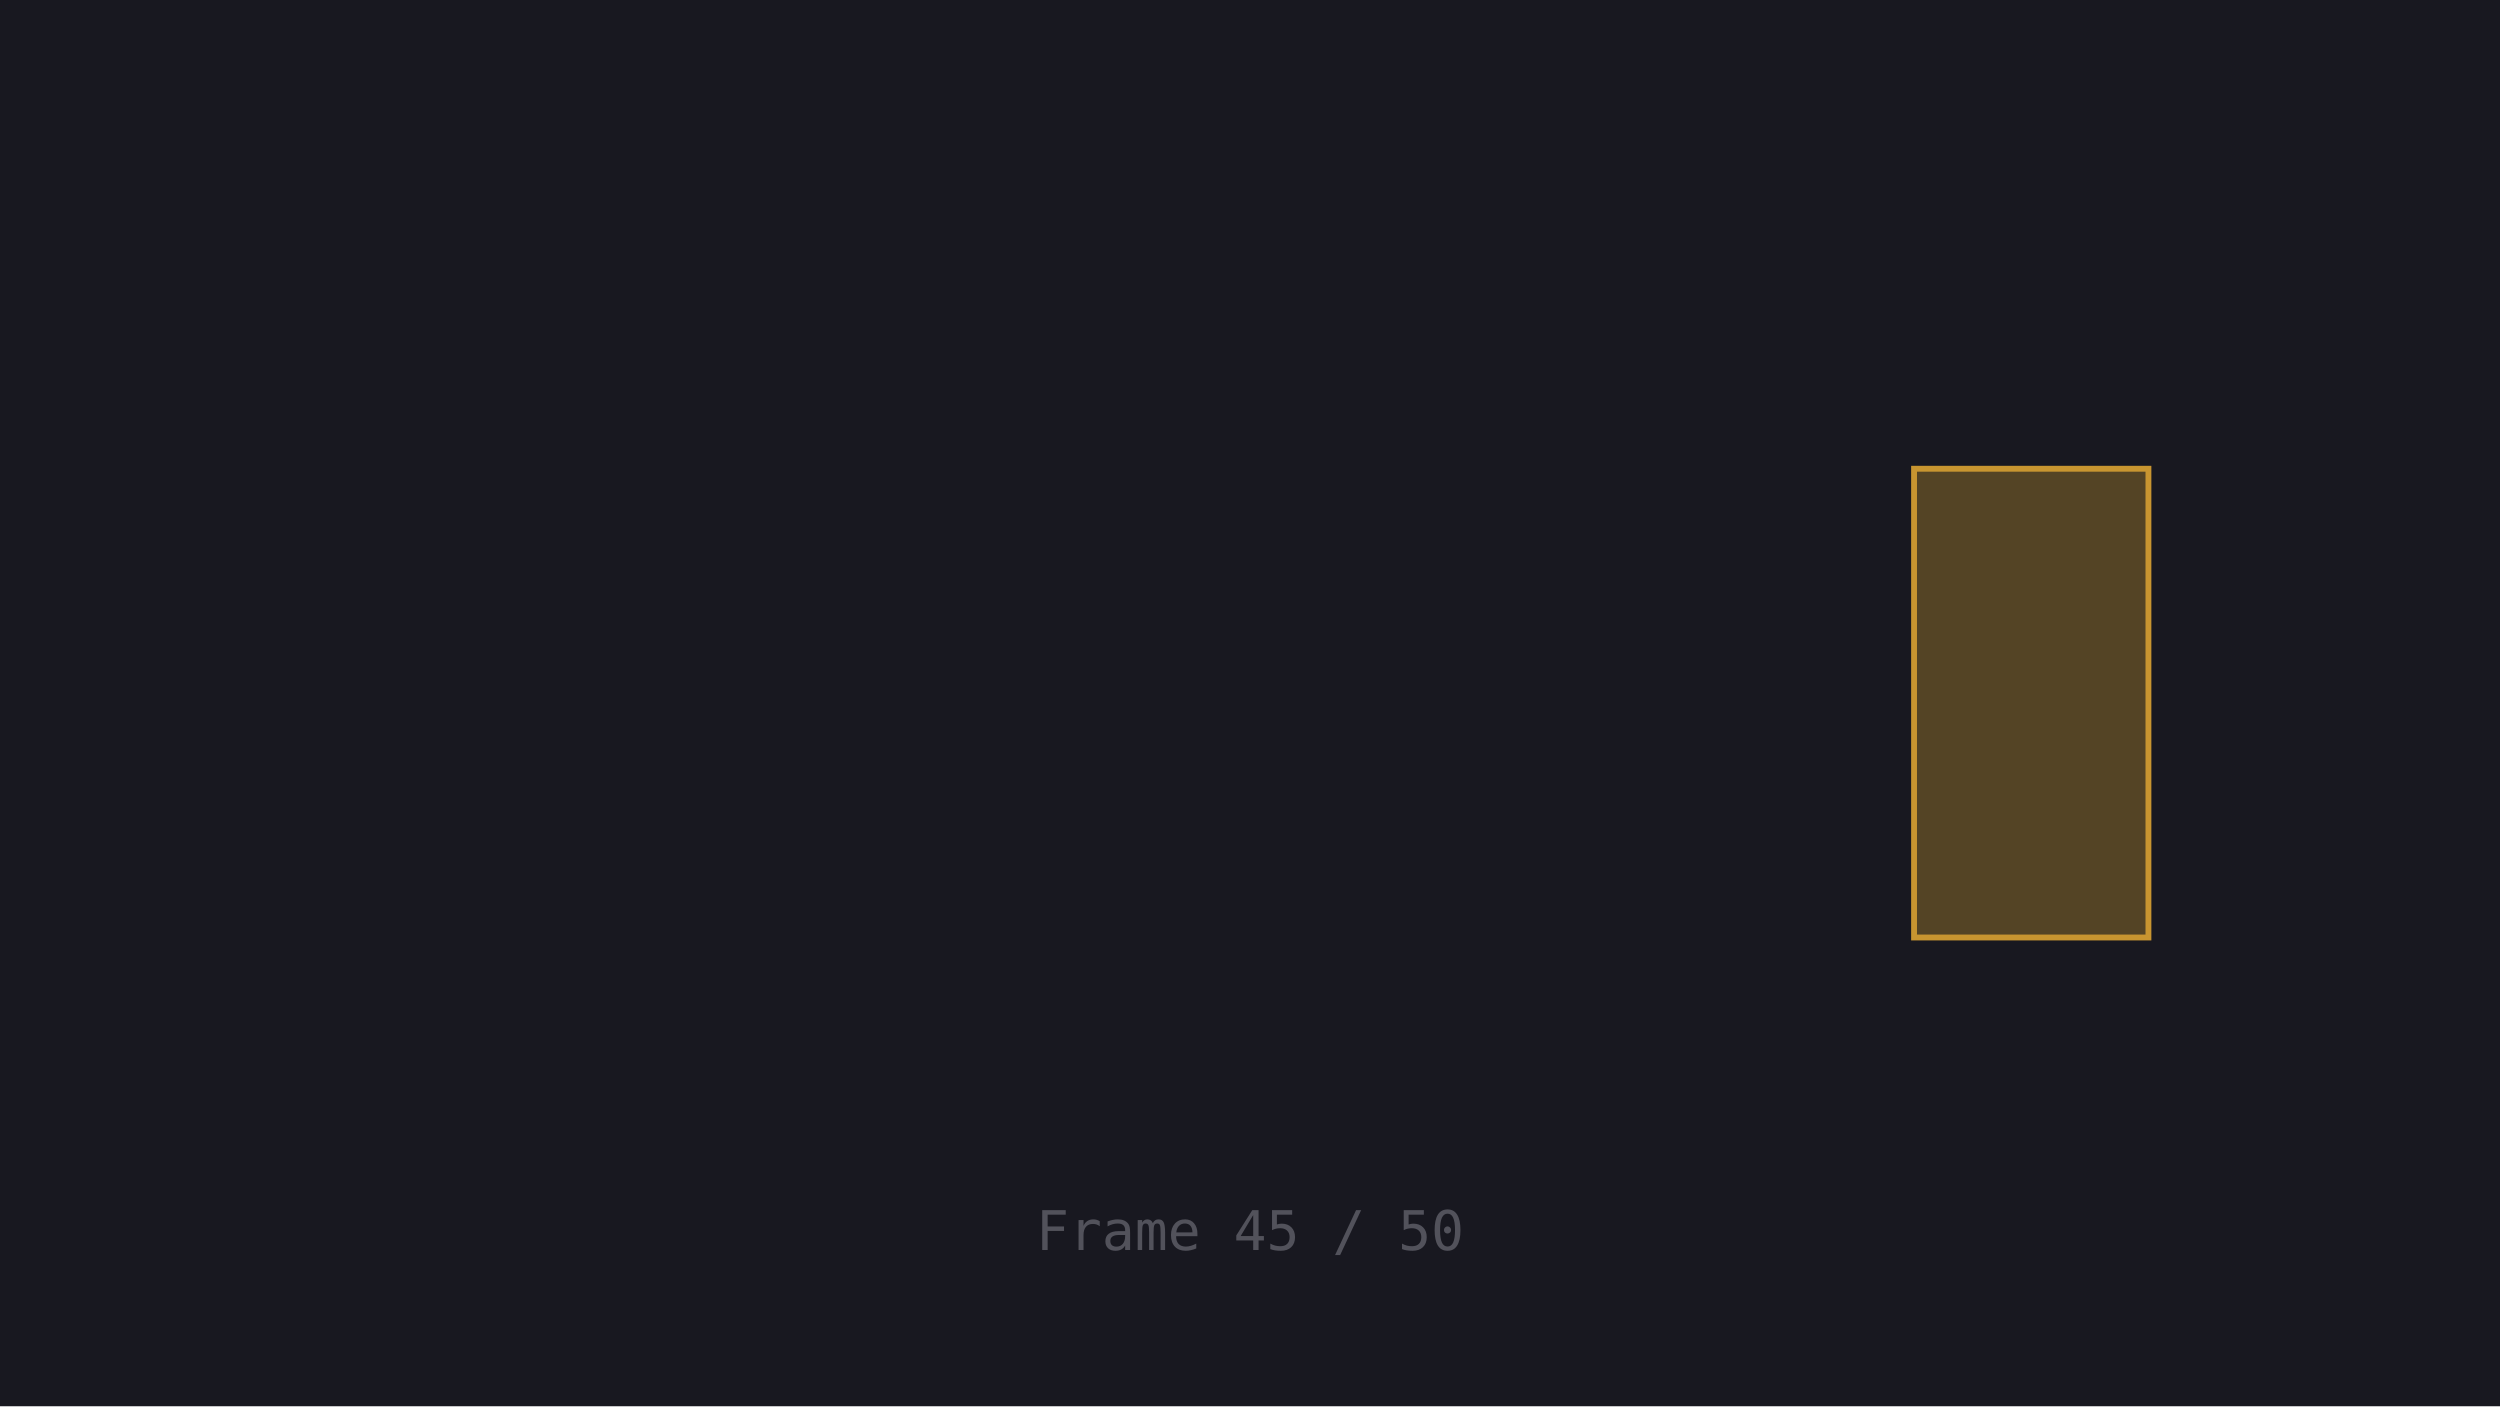
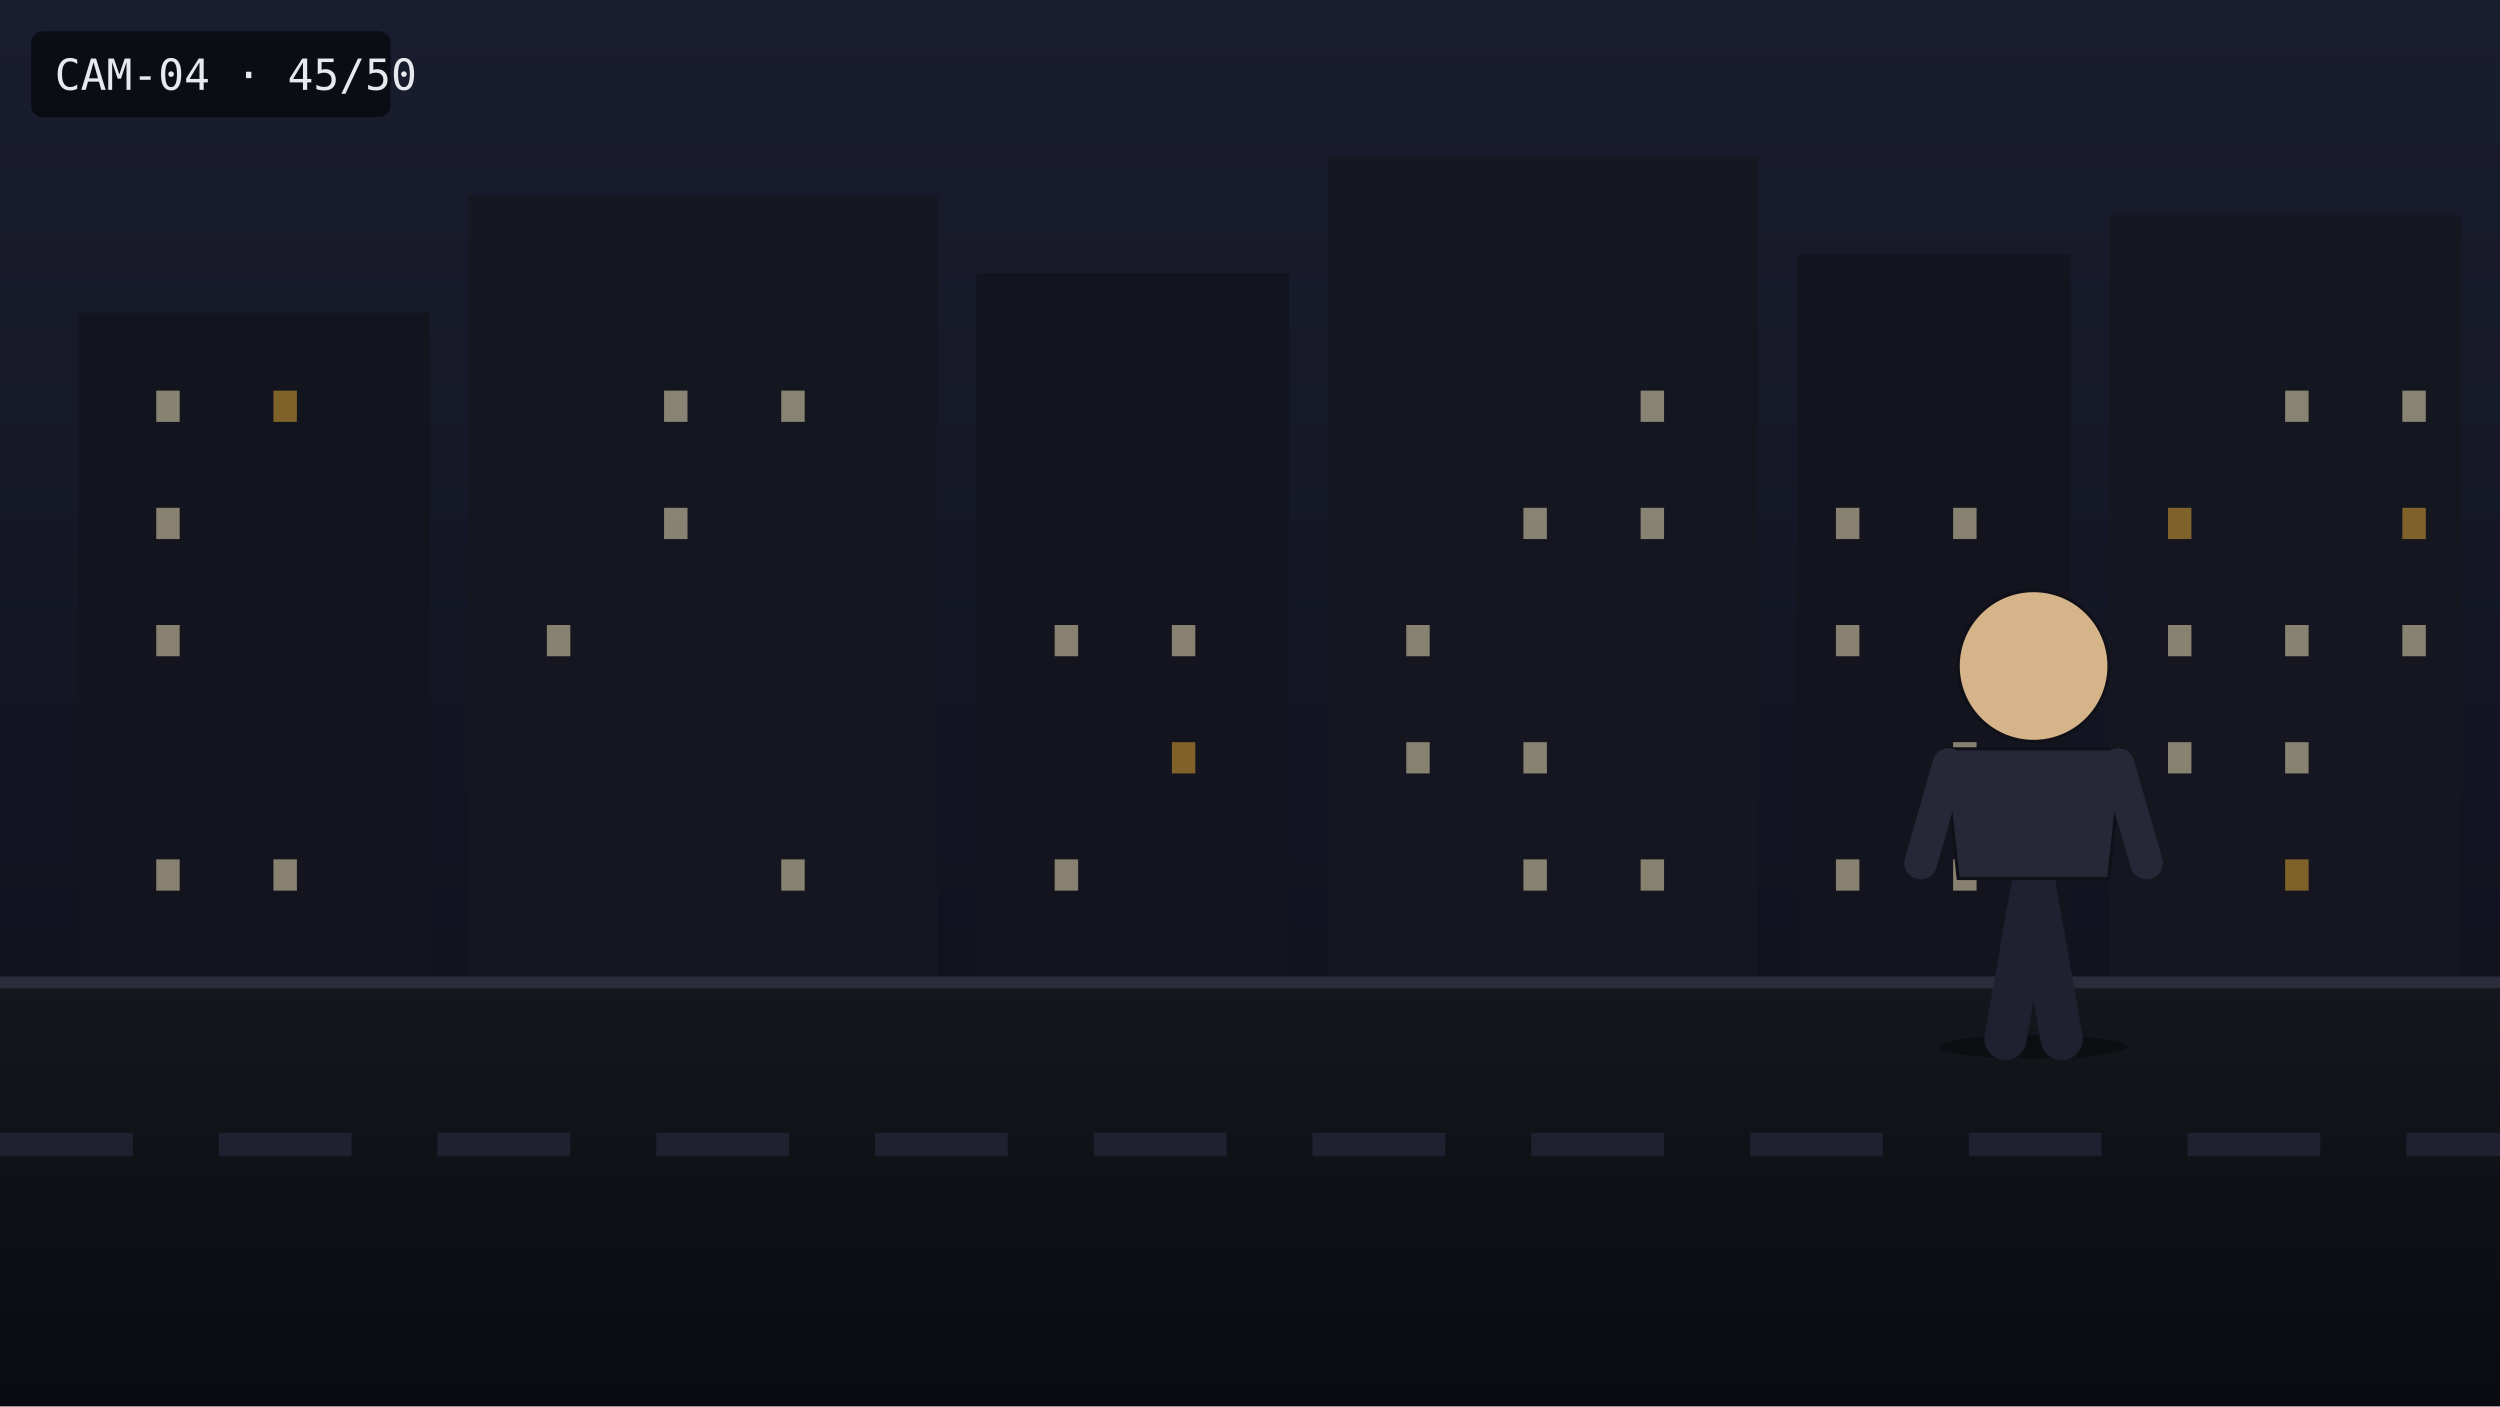
- <svg xmlns="http://www.w3.org/2000/svg" width="640" height="360" viewBox="0 0 640 360">
-   <rect width="640" height="360" fill="#181820" />
-   <rect x="490" y="120" width="60" height="120" fill="rgba(196,149,48,0.35)" stroke="#c89530" stroke-width="1.5" />
-   <text x="320" y="320" text-anchor="middle" font-family="monospace" font-size="14" fill="#52525b">Frame 45 / 50</text>
+ <svg xmlns="http://www.w3.org/2000/svg" width="640" height="360" viewBox="0 0 640 360" role="img" aria-label="Frame 45 / 50 — surveillance urbaine">
+   <defs>
+     <linearGradient id="sky" x1="0" y1="0" x2="0" y2="1">
+       <stop offset="0%" stop-color="#1a1d2e" />
+       <stop offset="100%" stop-color="#0d0e18" />
+     </linearGradient>
+     <linearGradient id="ground" x1="0" y1="0" x2="0" y2="1">
+       <stop offset="0%" stop-color="#16171e" />
+       <stop offset="100%" stop-color="#0a0b10" />
+     </linearGradient>
+   </defs>
+   <rect width="640" height="360" fill="url(#sky)" />
+   <g opacity="0.85">
+     <rect x="20" y="80" width="90" height="170" fill="#13141c" />
+     <rect x="120" y="50" width="120" height="200" fill="#15161f" />
+     <rect x="250" y="70" width="80" height="180" fill="#13141c" />
+     <rect x="340" y="40" width="110" height="210" fill="#15161f" />
+     <rect x="460" y="65" width="70" height="185" fill="#13141c" />
+     <rect x="540" y="55" width="90" height="195" fill="#15161f" />
+     <rect x="40" y="100" width="6" height="8" fill="#d6cba8" opacity="0.7" />
+     <rect x="40" y="130" width="6" height="8" fill="#d6cba8" opacity="0.7" />
+     <rect x="40" y="160" width="6" height="8" fill="#d6cba8" opacity="0.7" />
+     <rect x="40" y="220" width="6" height="8" fill="#d6cba8" opacity="0.7" />
+     <rect x="70" y="100" width="6" height="8" fill="#c89530" opacity="0.7" />
+     <rect x="70" y="220" width="6" height="8" fill="#d6cba8" opacity="0.7" />
+     <rect x="140" y="160" width="6" height="8" fill="#d6cba8" opacity="0.7" />
+     <rect x="170" y="100" width="6" height="8" fill="#d6cba8" opacity="0.7" />
+     <rect x="170" y="130" width="6" height="8" fill="#d6cba8" opacity="0.7" />
+     <rect x="200" y="100" width="6" height="8" fill="#d6cba8" opacity="0.7" />
+     <rect x="200" y="220" width="6" height="8" fill="#d6cba8" opacity="0.7" />
+     <rect x="270" y="160" width="6" height="8" fill="#d6cba8" opacity="0.7" />
+     <rect x="270" y="220" width="6" height="8" fill="#d6cba8" opacity="0.7" />
+     <rect x="300" y="160" width="6" height="8" fill="#d6cba8" opacity="0.7" />
+     <rect x="300" y="190" width="6" height="8" fill="#c89530" opacity="0.7" />
+     <rect x="360" y="160" width="6" height="8" fill="#d6cba8" opacity="0.7" />
+     <rect x="360" y="190" width="6" height="8" fill="#d6cba8" opacity="0.7" />
+     <rect x="390" y="130" width="6" height="8" fill="#d6cba8" opacity="0.7" />
+     <rect x="390" y="190" width="6" height="8" fill="#d6cba8" opacity="0.7" />
+     <rect x="390" y="220" width="6" height="8" fill="#d6cba8" opacity="0.7" />
+     <rect x="420" y="100" width="6" height="8" fill="#d6cba8" opacity="0.7" />
+     <rect x="420" y="130" width="6" height="8" fill="#d6cba8" opacity="0.7" />
+     <rect x="420" y="220" width="6" height="8" fill="#d6cba8" opacity="0.7" />
+     <rect x="470" y="130" width="6" height="8" fill="#d6cba8" opacity="0.7" />
+     <rect x="470" y="160" width="6" height="8" fill="#d6cba8" opacity="0.7" />
+     <rect x="470" y="220" width="6" height="8" fill="#d6cba8" opacity="0.7" />
+     <rect x="500" y="130" width="6" height="8" fill="#d6cba8" opacity="0.7" />
+     <rect x="500" y="190" width="6" height="8" fill="#d6cba8" opacity="0.7" />
+     <rect x="500" y="220" width="6" height="8" fill="#d6cba8" opacity="0.7" />
+     <rect x="555" y="130" width="6" height="8" fill="#c89530" opacity="0.7" />
+     <rect x="555" y="160" width="6" height="8" fill="#d6cba8" opacity="0.7" />
+     <rect x="555" y="190" width="6" height="8" fill="#d6cba8" opacity="0.7" />
+     <rect x="585" y="100" width="6" height="8" fill="#d6cba8" opacity="0.7" />
+     <rect x="585" y="160" width="6" height="8" fill="#d6cba8" opacity="0.7" />
+     <rect x="585" y="190" width="6" height="8" fill="#d6cba8" opacity="0.7" />
+     <rect x="585" y="220" width="6" height="8" fill="#c89530" opacity="0.7" />
+     <rect x="615" y="100" width="6" height="8" fill="#d6cba8" opacity="0.7" />
+     <rect x="615" y="130" width="6" height="8" fill="#c89530" opacity="0.7" />
+     <rect x="615" y="160" width="6" height="8" fill="#d6cba8" opacity="0.7" />
+   </g>
+   <rect x="0" y="250" width="640" height="110" fill="url(#ground)" />
+   <rect x="0" y="250" width="640" height="3" fill="#2a2c3a" />
+   <rect x="0" y="290" width="34" height="6" fill="#1f2030" />
+   <rect x="56" y="290" width="34" height="6" fill="#1f2030" />
+   <rect x="112" y="290" width="34" height="6" fill="#1f2030" />
+   <rect x="168" y="290" width="34" height="6" fill="#1f2030" />
+   <rect x="224" y="290" width="34" height="6" fill="#1f2030" />
+   <rect x="280" y="290" width="34" height="6" fill="#1f2030" />
+   <rect x="336" y="290" width="34" height="6" fill="#1f2030" />
+   <rect x="392" y="290" width="34" height="6" fill="#1f2030" />
+   <rect x="448" y="290" width="34" height="6" fill="#1f2030" />
+   <rect x="504" y="290" width="34" height="6" fill="#1f2030" />
+   <rect x="560" y="290" width="34" height="6" fill="#1f2030" />
+   <rect x="616" y="290" width="34" height="6" fill="#1f2030" />
+   <g aria-label="person-1">
+     <ellipse cx="520.6" cy="268.0" rx="24.1" ry="3" fill="rgba(0,0,0,0.35)" />
+     <line x1="520.6" y1="224.9" x2="513.4" y2="266.0" stroke="#1f2030" stroke-width="10.8" stroke-linecap="round" />
+     <line x1="520.6" y1="224.9" x2="527.8" y2="266.0" stroke="#1f2030" stroke-width="10.8" stroke-linecap="round" />
+     <path d="M 501.3 224.9                L 497.7 191.7                L 543.4 191.7                L 539.8 224.9 Z" fill="#262838" stroke="#0f1018" stroke-width="0.8" />
+     <line x1="498.9" y1="195.7" x2="491.7" y2="220.9" stroke="#262838" stroke-width="8.4" stroke-linecap="round" />
+     <line x1="542.2" y1="195.7" x2="549.5" y2="220.9" stroke="#262838" stroke-width="8.4" stroke-linecap="round" />
+     <circle cx="520.6" cy="170.5" r="19.3" fill="#d6b48a" stroke="#0f1018" stroke-width="0.8" />
+   </g>
+   <g>
+     <rect x="8" y="8" width="92" height="22" rx="3" fill="rgba(0,0,0,0.55)" />
+     <text x="14" y="23" font-family="monospace" font-size="11" fill="#e8e8ef">CAM-04 · 45/50</text>
+   </g>
</svg>
